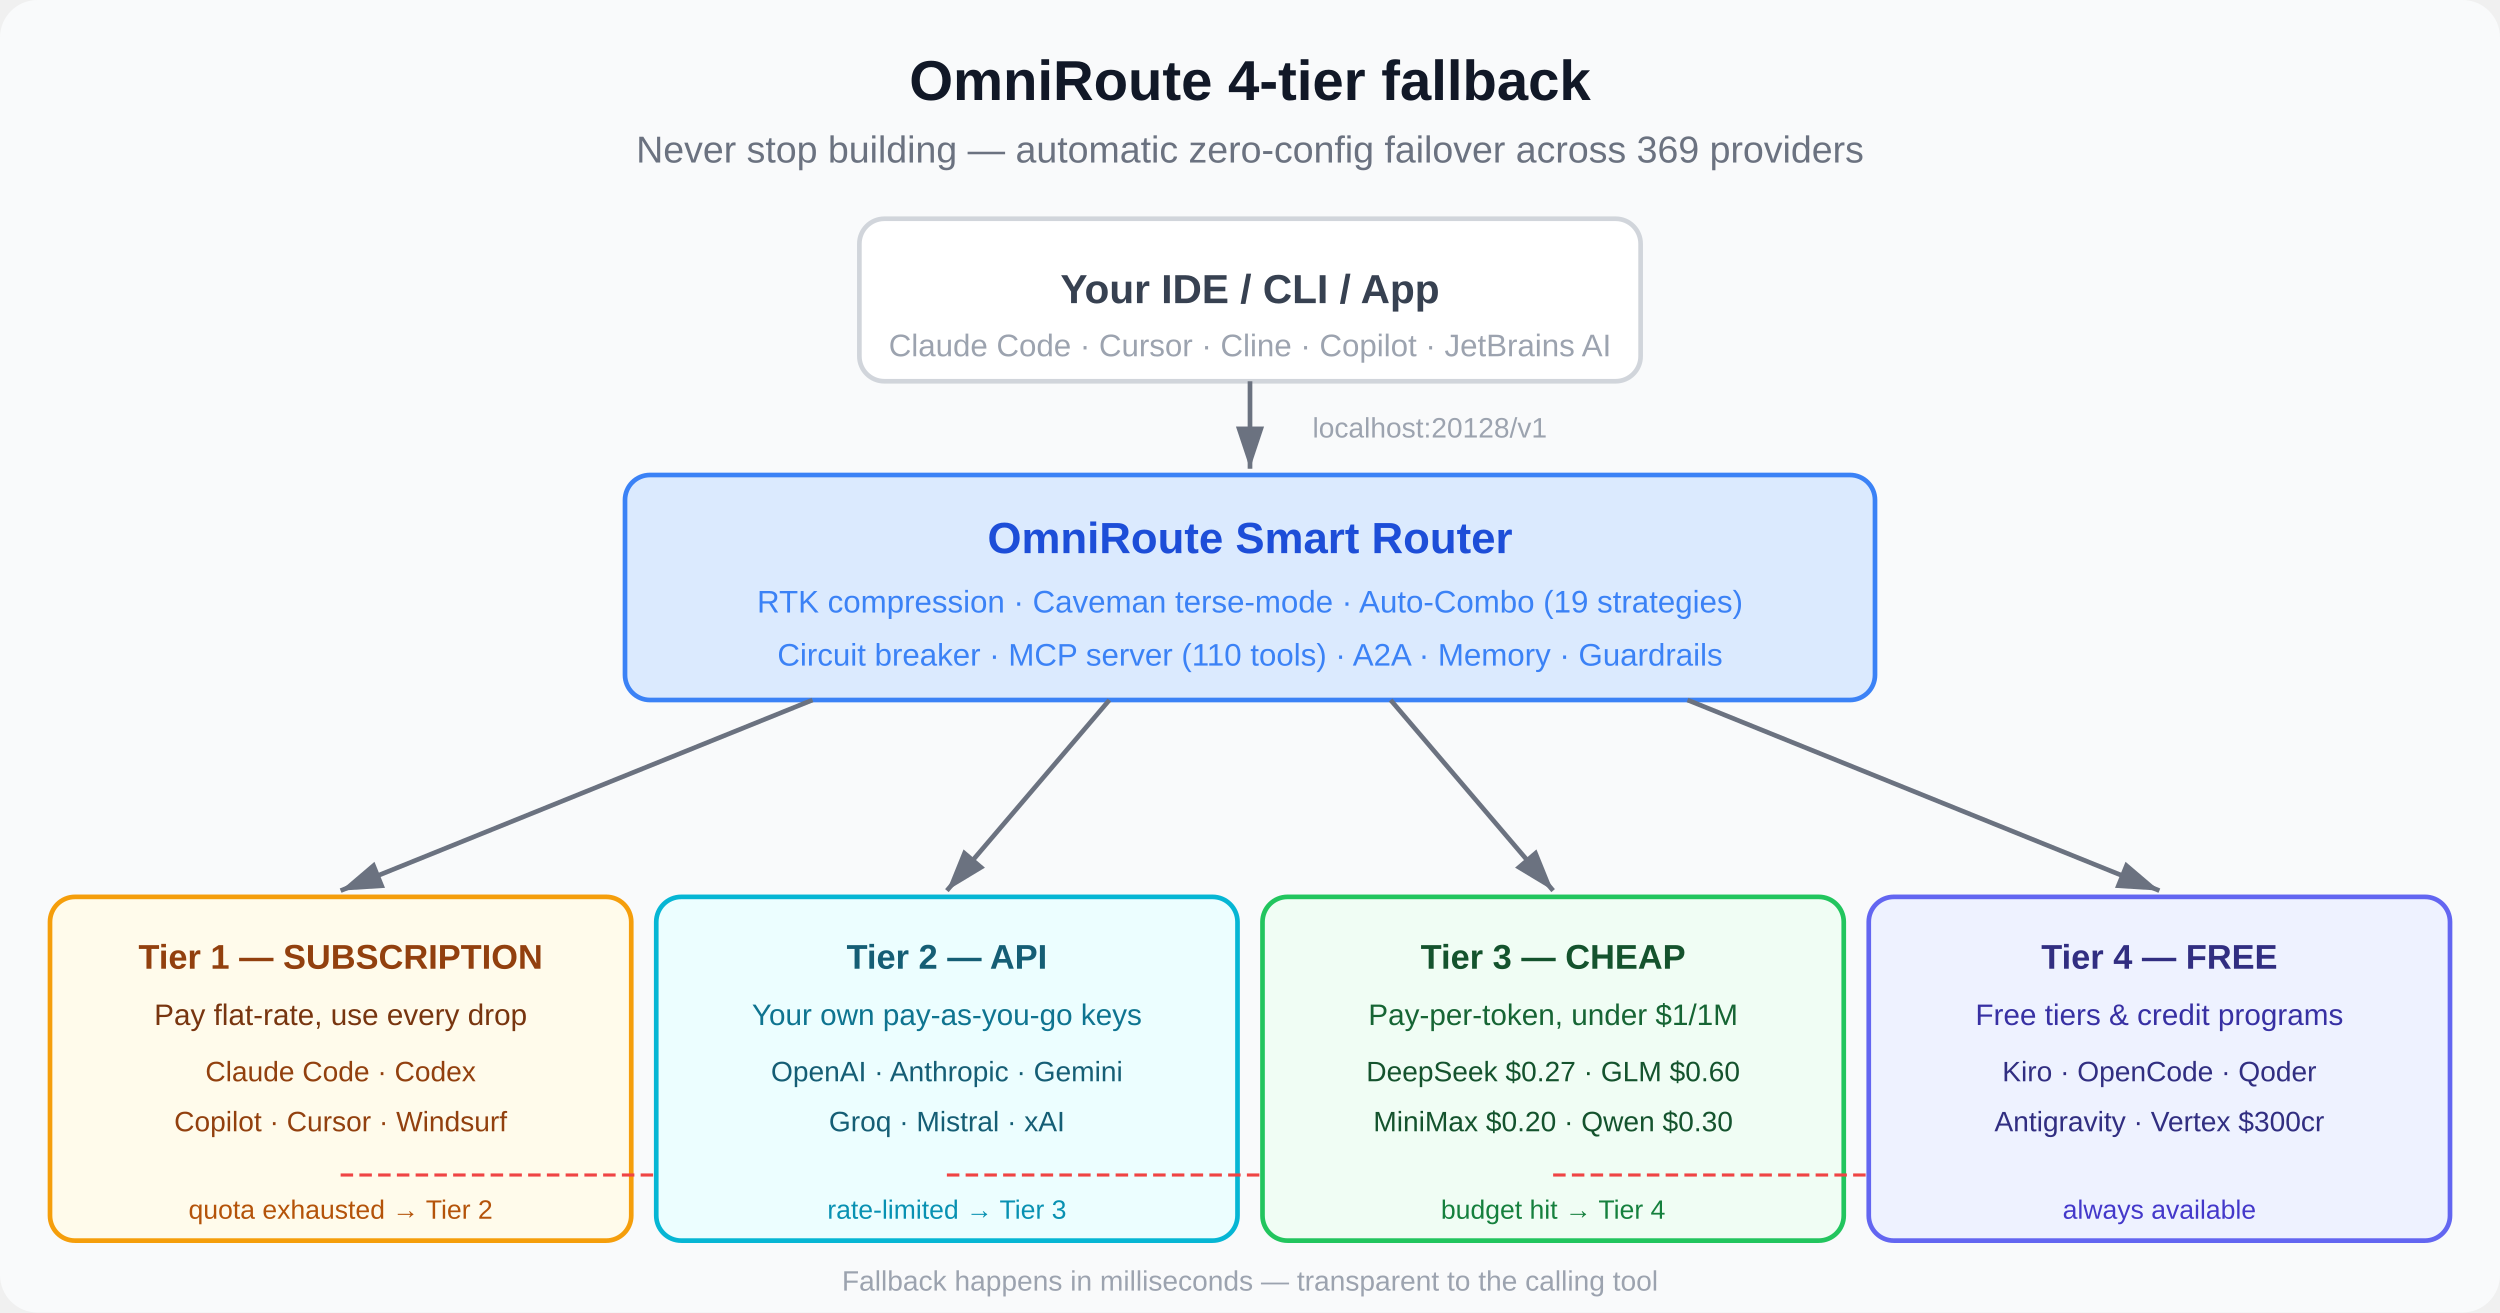
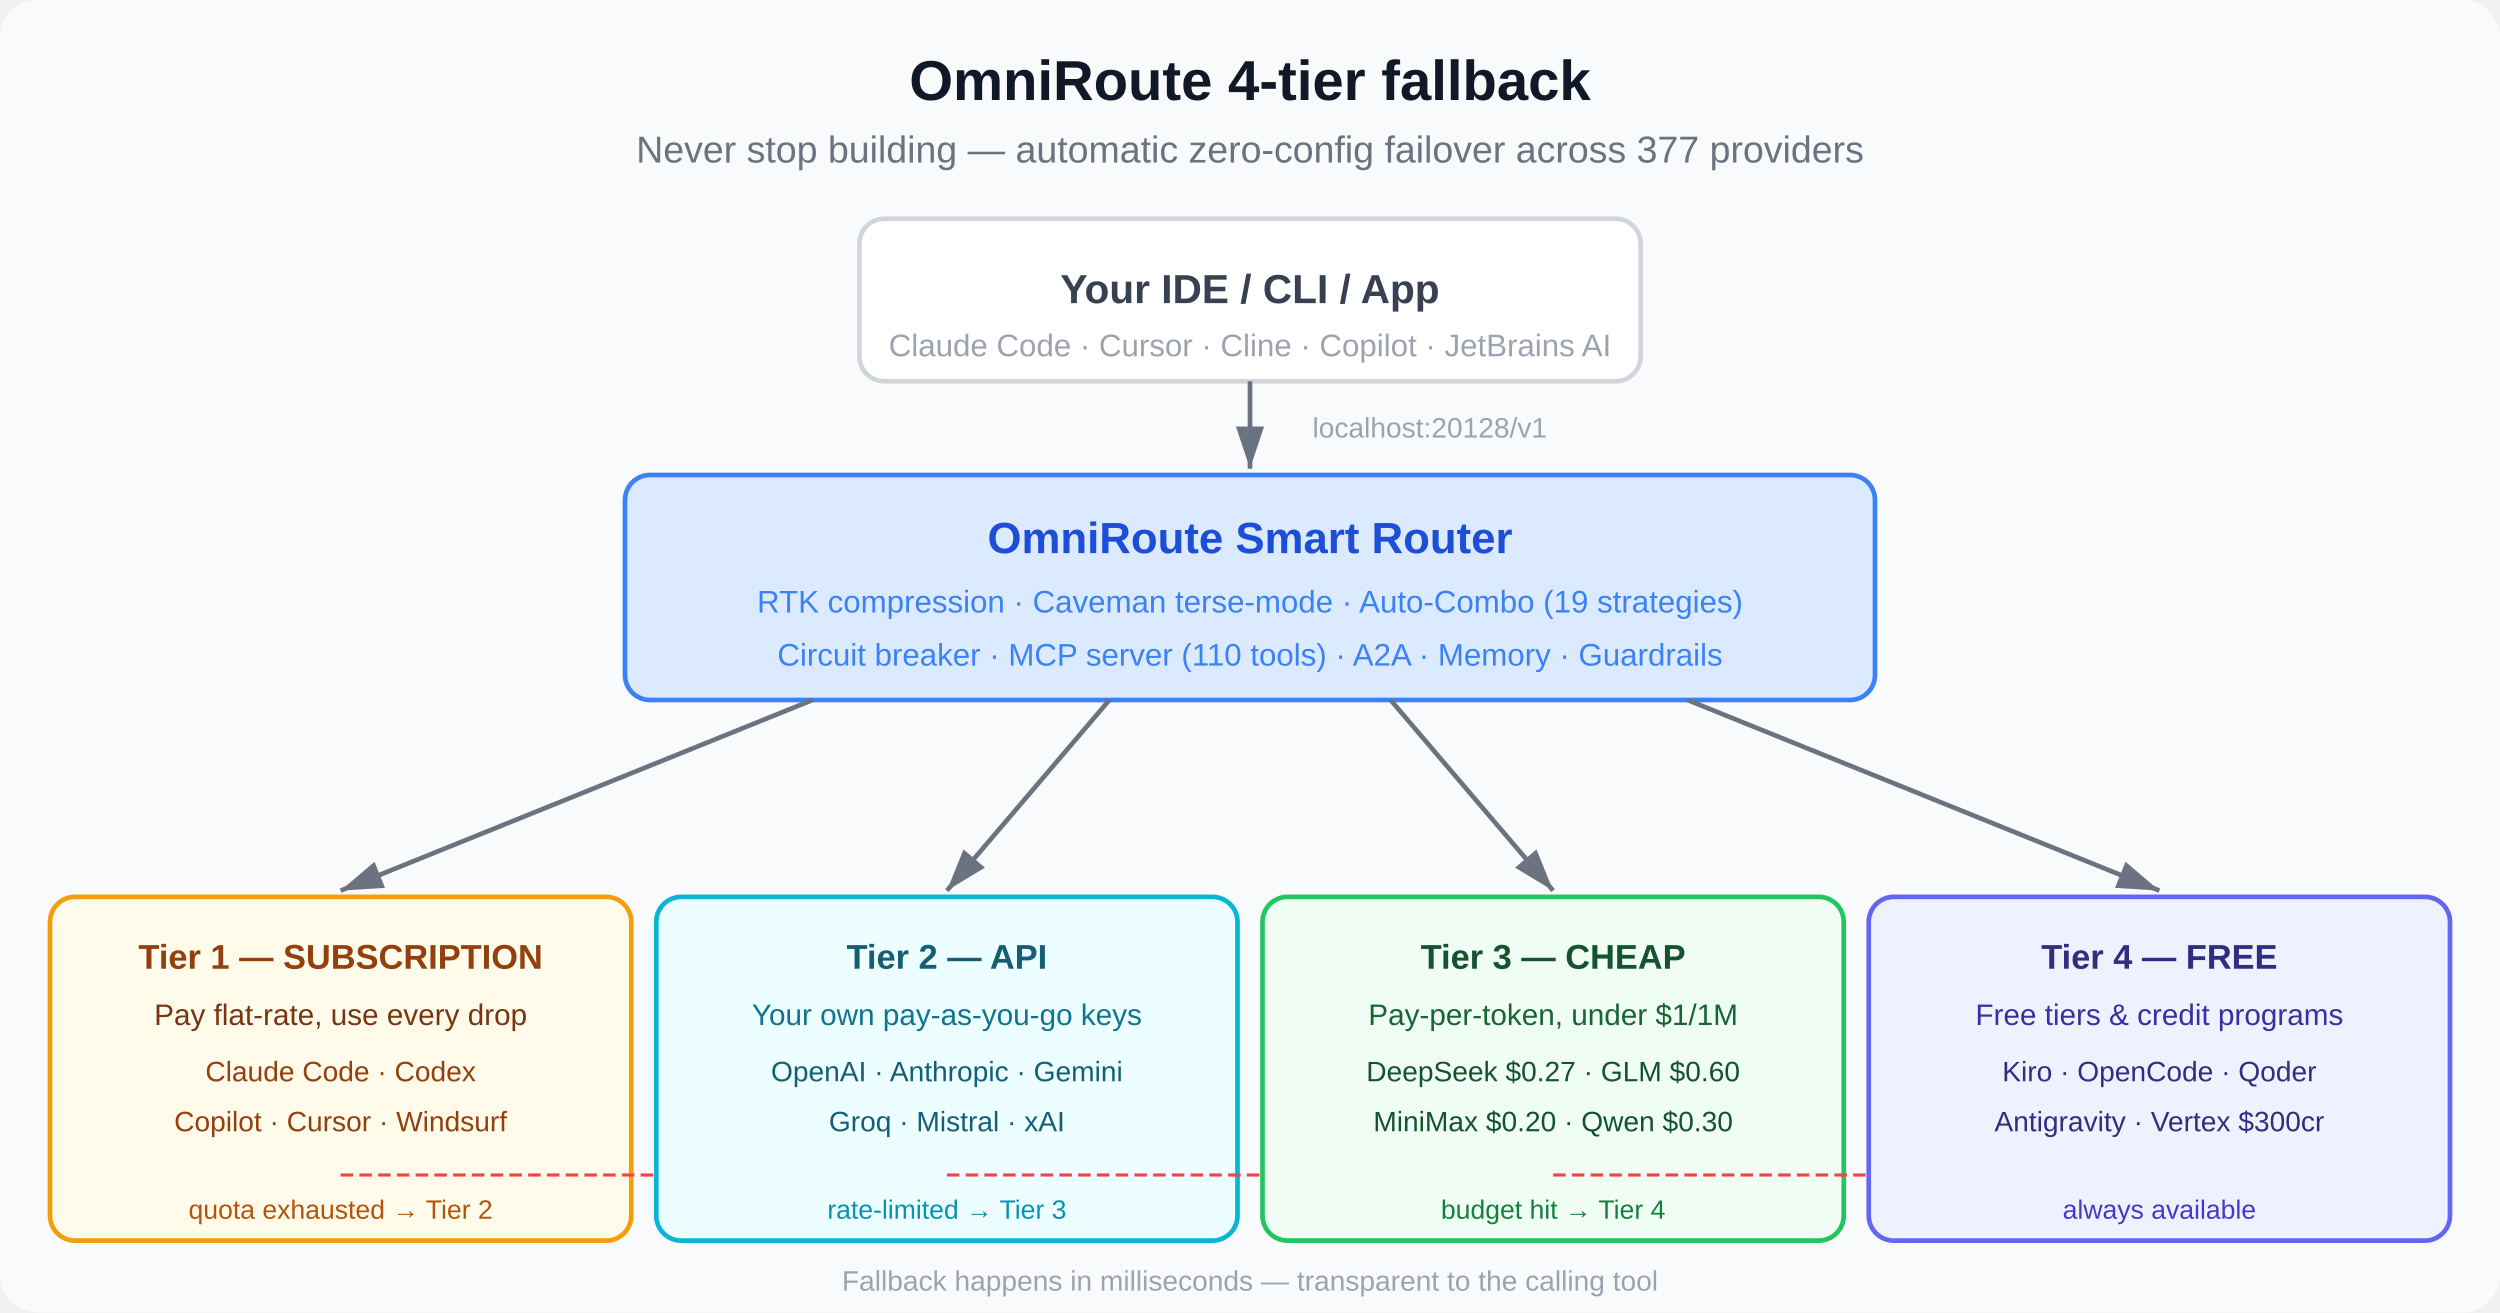
- <svg xmlns="http://www.w3.org/2000/svg" viewBox="0 0 800 420" font-family="system-ui, -apple-system, Segoe UI, Arial, Helvetica, sans-serif" role="img" aria-label="OmniRoute 4-tier fallback: your IDE or CLI calls one local endpoint and the OmniRoute Smart Router fails over across 369 providers in 4 tiers — Tier 1 Subscription, Tier 2 API, Tier 3 Cheap, Tier 4 Free.">
+ <svg xmlns="http://www.w3.org/2000/svg" viewBox="0 0 800 420" font-family="system-ui, -apple-system, Segoe UI, Arial, Helvetica, sans-serif" role="img" aria-label="OmniRoute 4-tier fallback: your IDE or CLI calls one local endpoint and the OmniRoute Smart Router fails over across 377 providers in 4 tiers — Tier 1 Subscription, Tier 2 API, Tier 3 Cheap, Tier 4 Free.">
  <defs>
    <marker id="arrow-light" markerWidth="10" markerHeight="10" refX="9" refY="3" orient="auto">
      <path d="M0,0 L0,6 L9,3 z" fill="#6b7280" />
    </marker>
    <marker id="arrow-fallback-light" markerWidth="10" markerHeight="10" refX="9" refY="3" orient="auto">
      <path d="M0,0 L0,6 L9,3 z" fill="#ef4444" />
    </marker>
  </defs>
  <rect width="800" height="420" fill="#f9fafb" rx="12" />
  <text x="400" y="32" text-anchor="middle" font-size="18" font-weight="700" fill="#111827">OmniRoute 4-tier fallback</text>
-   <text x="400" y="52" text-anchor="middle" font-size="12" fill="#6b7280">Never stop building — automatic zero-config failover across 369 providers</text>
+   <text x="400" y="52" text-anchor="middle" font-size="12" fill="#6b7280">Never stop building — automatic zero-config failover across 377 providers</text>
  <rect x="275" y="70" width="250" height="52" rx="8" fill="#ffffff" stroke="#d1d5db" stroke-width="1.5" />
  <text x="400" y="97" text-anchor="middle" font-size="13" font-weight="600" fill="#374151">Your IDE / CLI / App</text>
  <text x="400" y="114" text-anchor="middle" font-size="10" fill="#9ca3af">Claude Code · Cursor · Cline · Copilot · JetBrains AI</text>
  <line x1="400" y1="122" x2="400" y2="150" stroke="#6b7280" stroke-width="1.5" marker-end="url(#arrow-light)" />
  <text x="420" y="140" font-size="9" fill="#9ca3af">localhost:20128/v1</text>
  <rect x="200" y="152" width="400" height="72" rx="8" fill="#dbeafe" stroke="#3b82f6" stroke-width="1.5" />
  <text x="400" y="177" text-anchor="middle" font-size="14" font-weight="700" fill="#1d4ed8">OmniRoute Smart Router</text>
  <text x="400" y="196" text-anchor="middle" font-size="10" fill="#3b82f6">RTK compression · Caveman terse-mode · Auto-Combo (19 strategies)</text>
  <text x="400" y="213" text-anchor="middle" font-size="10" fill="#3b82f6">Circuit breaker · MCP server (110 tools) · A2A · Memory · Guardrails</text>
  <line x1="260" y1="224" x2="109" y2="285" stroke="#6b7280" stroke-width="1.5" marker-end="url(#arrow-light)" />
  <line x1="355" y1="224" x2="303" y2="285" stroke="#6b7280" stroke-width="1.5" marker-end="url(#arrow-light)" />
  <line x1="445" y1="224" x2="497" y2="285" stroke="#6b7280" stroke-width="1.5" marker-end="url(#arrow-light)" />
  <line x1="540" y1="224" x2="691" y2="285" stroke="#6b7280" stroke-width="1.5" marker-end="url(#arrow-light)" />
  <rect x="16" y="287" width="186" height="110" rx="8" fill="#fffbeb" stroke="#f59e0b" stroke-width="1.5" />
  <text x="109" y="310" text-anchor="middle" font-size="11" font-weight="700" fill="#92400e">Tier 1 — SUBSCRIPTION</text>
  <text x="109" y="328" text-anchor="middle" font-size="9.5" fill="#78350f">Pay flat-rate, use every drop</text>
  <text x="109" y="346" text-anchor="middle" font-size="9" fill="#92400e">Claude Code · Codex</text>
  <text x="109" y="362" text-anchor="middle" font-size="9" fill="#92400e">Copilot · Cursor · Windsurf</text>
  <text x="109" y="390" text-anchor="middle" font-size="8.5" fill="#b45309">quota exhausted → Tier 2</text>
  <line x1="109" y1="376" x2="240" y2="376" stroke="#ef4444" stroke-width="1" stroke-dasharray="4,2" marker-end="url(#arrow-fallback-light)" />
  <rect x="210" y="287" width="186" height="110" rx="8" fill="#ecfeff" stroke="#06b6d4" stroke-width="1.5" />
  <text x="303" y="310" text-anchor="middle" font-size="11" font-weight="700" fill="#155e75">Tier 2 — API</text>
  <text x="303" y="328" text-anchor="middle" font-size="9.5" fill="#0e7490">Your own pay-as-you-go keys</text>
  <text x="303" y="346" text-anchor="middle" font-size="9" fill="#155e75">OpenAI · Anthropic · Gemini</text>
  <text x="303" y="362" text-anchor="middle" font-size="9" fill="#155e75">Groq · Mistral · xAI</text>
  <text x="303" y="390" text-anchor="middle" font-size="8.5" fill="#0891b2">rate-limited → Tier 3</text>
  <line x1="303" y1="376" x2="434" y2="376" stroke="#ef4444" stroke-width="1" stroke-dasharray="4,2" marker-end="url(#arrow-fallback-light)" />
  <rect x="404" y="287" width="186" height="110" rx="8" fill="#f0fdf4" stroke="#22c55e" stroke-width="1.5" />
  <text x="497" y="310" text-anchor="middle" font-size="11" font-weight="700" fill="#14532d">Tier 3 — CHEAP</text>
  <text x="497" y="328" text-anchor="middle" font-size="9.5" fill="#166534">Pay-per-token, under $1/1M</text>
  <text x="497" y="346" text-anchor="middle" font-size="9" fill="#14532d">DeepSeek $0.27 · GLM $0.60</text>
  <text x="497" y="362" text-anchor="middle" font-size="9" fill="#14532d">MiniMax $0.20 · Qwen $0.30</text>
  <text x="497" y="390" text-anchor="middle" font-size="8.5" fill="#15803d">budget hit → Tier 4</text>
  <line x1="497" y1="376" x2="628" y2="376" stroke="#ef4444" stroke-width="1" stroke-dasharray="4,2" marker-end="url(#arrow-fallback-light)" />
  <rect x="598" y="287" width="186" height="110" rx="8" fill="#eef2ff" stroke="#6366f1" stroke-width="1.5" />
  <text x="691" y="310" text-anchor="middle" font-size="11" font-weight="700" fill="#312e81">Tier 4 — FREE</text>
  <text x="691" y="328" text-anchor="middle" font-size="9.5" fill="#3730a3">Free tiers &amp; credit programs</text>
  <text x="691" y="346" text-anchor="middle" font-size="9" fill="#312e81">Kiro · OpenCode · Qoder</text>
  <text x="691" y="362" text-anchor="middle" font-size="9" fill="#312e81">Antigravity · Vertex $300cr</text>
  <text x="691" y="390" text-anchor="middle" font-size="8.5" fill="#4338ca">always available</text>
  <text x="400" y="413" text-anchor="middle" font-size="9" fill="#9ca3af">Fallback happens in milliseconds — transparent to the calling tool</text>
</svg>
